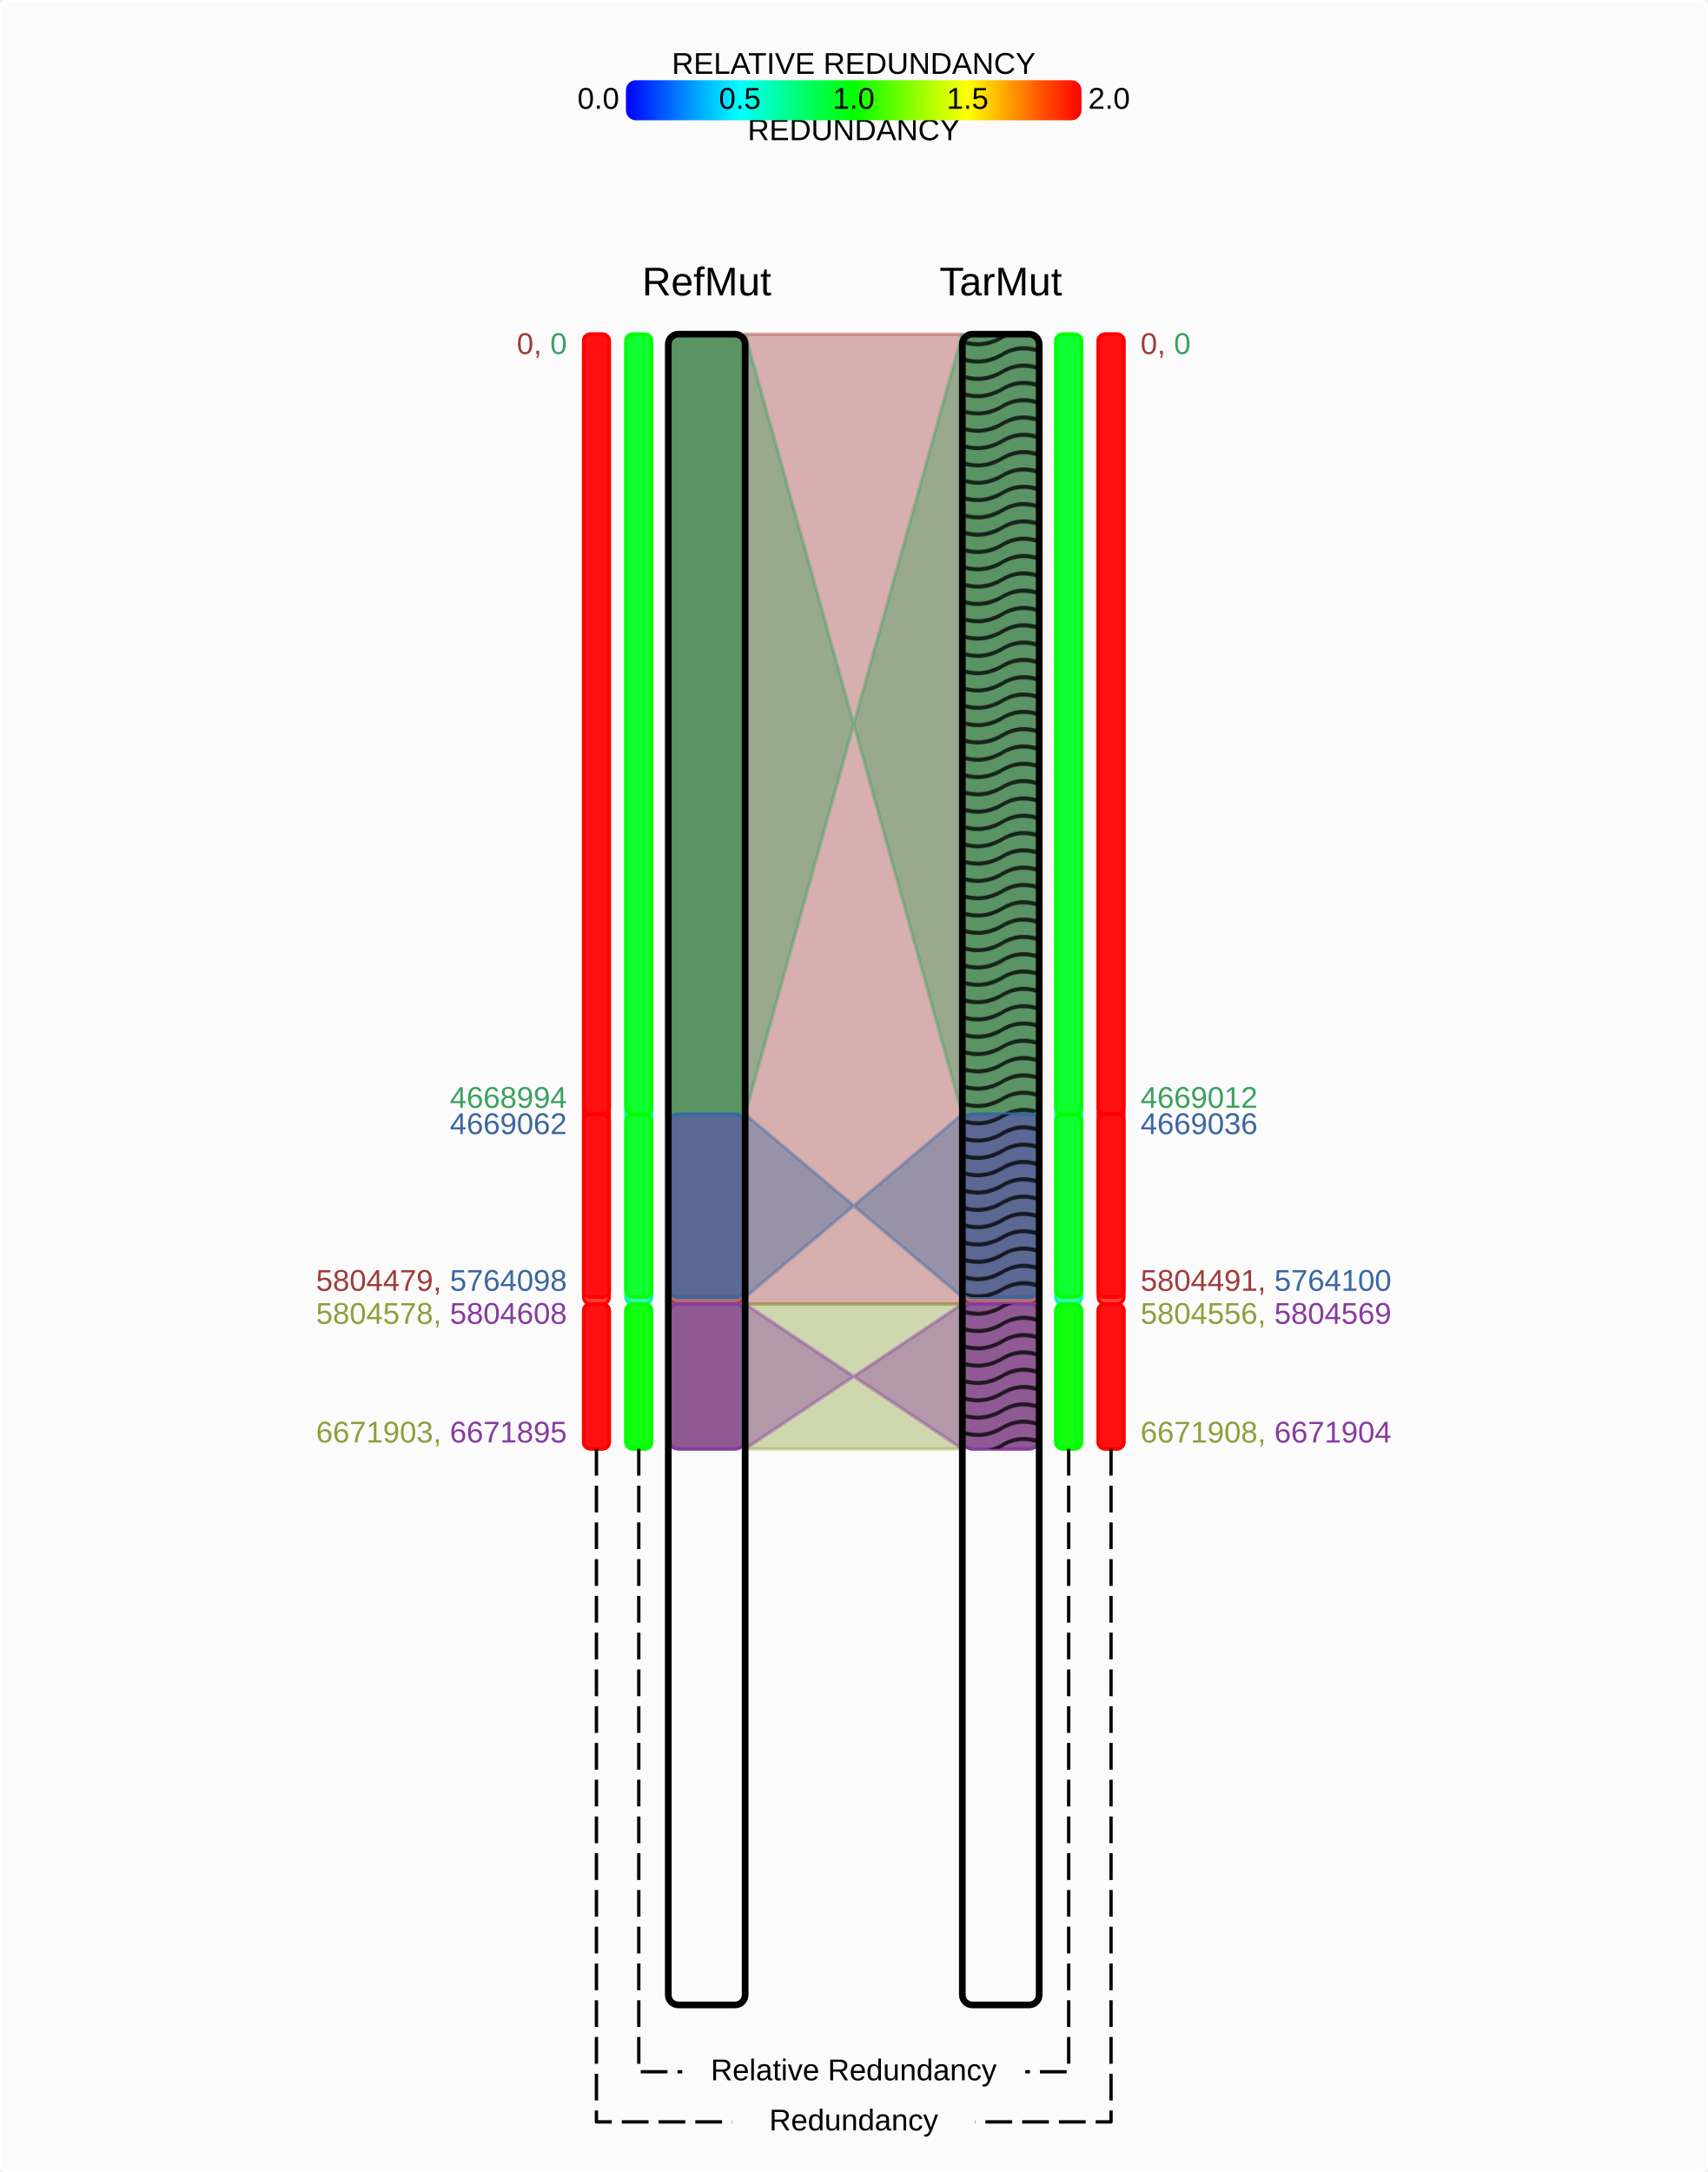
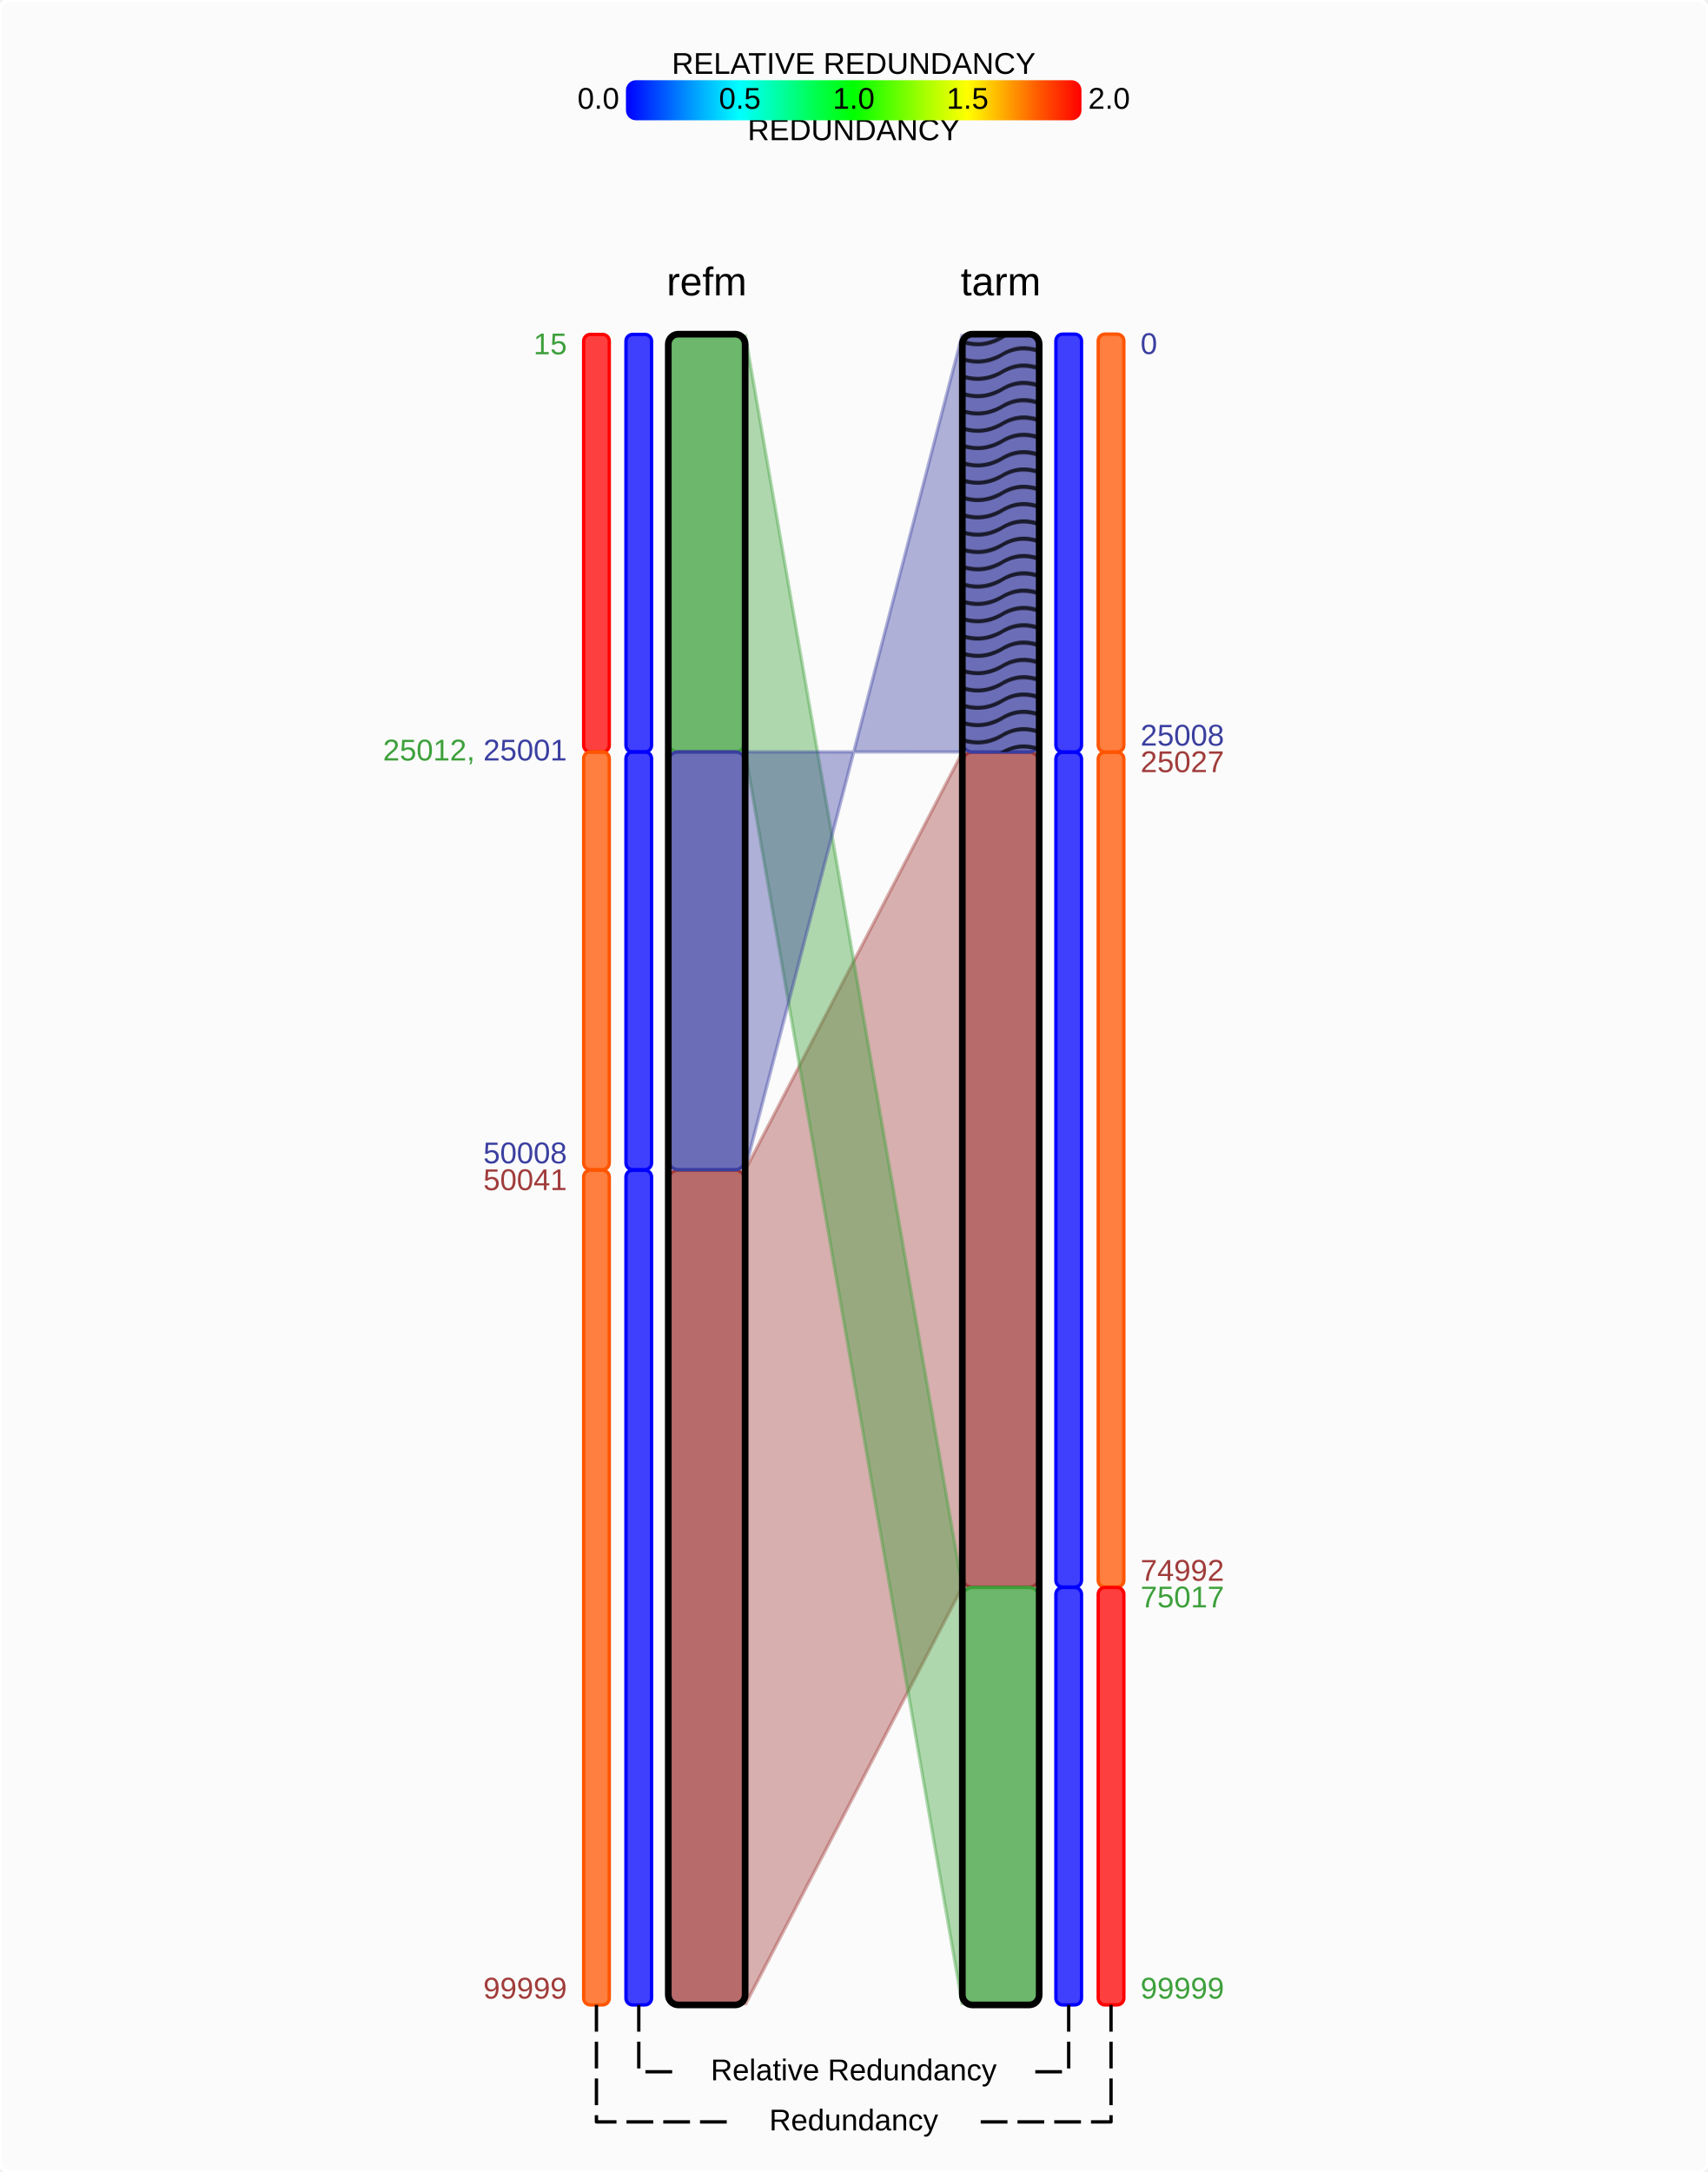
<svg xmlns="http://www.w3.org/2000/svg" width="511" height="650" id="svg2" version="1.1">
  <g id="layer1">
    <defs id="defs6211">
      <pattern id="Polkadots-large" patternTransform="translate(0,0)scale(10,10)" height="10" width="10" patternUnits="userSpaceOnUse">
        <circle id="circle4936" r="0.45" cy="0.810" cx="2.567" style="fill:black;stroke:none" />
        <circle id="circle4938" r="0.45" cy="2.33" cx="3.048" style="fill:black;stroke:none" />
        <circle id="circle4940" r="0.45" cy="2.415" cx="4.418" style="fill:black;stroke:none" />
        <circle id="circle4942" r="0.45" cy="3.029" cx="1.844" style="fill:black;stroke:none" />
        <circle id="circle4944" r="0.45" cy="1.363" cx="6.08" style="fill:black;stroke:none" />
        <circle id="circle4946" r="0.45" cy="4.413" cx="5.819" style="fill:black;stroke:none" />
        <circle id="circle4948" r="0.45" cy="4.048" cx="4.305" style="fill:black;stroke:none" />
        <circle id="circle4950" r="0.45" cy="3.045" cx="5.541" style="fill:black;stroke:none" />
        <circle id="circle4952" r="0.45" cy="5.527" cx="4.785" style="fill:black;stroke:none" />
        <circle id="circle4954" r="0.45" cy="5.184" cx="2.667" style="fill:black;stroke:none" />
        <circle id="circle4956" r="0.45" cy="1.448" cx="7.965" style="fill:black;stroke:none" />
        <circle id="circle4958" r="0.45" cy="5.049" cx="7.047" style="fill:black;stroke:none" />
        <circle id="circle4960" r="0.45" cy="0.895" cx="4.340" style="fill:black;stroke:none" />
        <circle id="circle4962" r="0.45" cy="0.340" cx="7.125" style="fill:black;stroke:none" />
        <circle id="circle4964" r="0.45" cy="1.049" cx="9.553" style="fill:black;stroke:none" />
        <circle id="circle4966" r="0.45" cy="2.689" cx="7.006" style="fill:black;stroke:none" />
        <circle id="circle4968" r="0.45" cy="2.689" cx="8.909" style="fill:black;stroke:none" />
        <circle id="circle4970" r="0.45" cy="4.407" cx="9.315" style="fill:black;stroke:none" />
        <circle id="circle4972" r="0.45" cy="3.870" cx="7.820" style="fill:black;stroke:none" />
        <circle id="circle4974" r="0.45" cy="5.948" cx="8.270" style="fill:black;stroke:none" />
        <circle id="circle4976" r="0.45" cy="7.428" cx="7.973" style="fill:black;stroke:none" />
        <circle id="circle4978" r="0.45" cy="8.072" cx="9.342" style="fill:black;stroke:none" />
        <circle id="circle4980" r="0.45" cy="9.315" cx="8.206" style="fill:black;stroke:none" />
        <circle id="circle4982" r="0.45" cy="9.475" cx="9.682" style="fill:black;stroke:none" />
        <circle id="circle4984" r="0.45" cy="6.186" cx="9.688" style="fill:black;stroke:none" />
        <circle id="circle4986" r="0.45" cy="6.296" cx="3.379" style="fill:black;stroke:none" />
        <circle id="circle4988" r="0.45" cy="8.204" cx="2.871" style="fill:black;stroke:none" />
        <circle id="circle4990" r="0.45" cy="8.719" cx="4.59" style="fill:black;stroke:none" />
        <circle id="circle4992" r="0.45" cy="9.671" cx="3.181" style="fill:black;stroke:none" />
        <circle id="circle4994" r="0.45" cy="7.315" cx="5.734" style="fill:black;stroke:none" />
        <circle id="circle4996" r="0.45" cy="6.513" cx="6.707" style="fill:black;stroke:none" />
        <circle id="circle4998" r="0.45" cy="9.670" cx="5.730" style="fill:black;stroke:none" />
        <circle id="circle5000" r="0.45" cy="8.373" cx="6.535" style="fill:black;stroke:none" />
        <circle id="circle5002" r="0.45" cy="7.154" cx="4.37" style="fill:black;stroke:none" />
        <circle id="circle5004" r="0.45" cy="7.25" cx="0.622" style="fill:black;stroke:none" />
        <circle id="circle5006" r="0.45" cy="5.679" cx="0.831" style="fill:black;stroke:none" />
        <circle id="circle5008" r="0.45" cy="8.519" cx="1.257" style="fill:black;stroke:none" />
        <circle id="circle5010" r="0.45" cy="6.877" cx="1.989" style="fill:black;stroke:none" />
        <circle id="circle5012" r="0.45" cy="3.181" cx="0.374" style="fill:black;stroke:none" />
        <circle id="circle5014" r="0.45" cy="1.664" cx="1.166" style="fill:black;stroke:none" />
        <circle id="circle5016" r="0.45" cy="0.093" cx="1.151" style="fill:black;stroke:none" />
        <circle id="circle5018" r="0.45" cy="10.093" cx="1.151" style="fill:black;stroke:none" />
        <circle id="circle5020" r="0.45" cy="4.451" cx="1.302" style="fill:black;stroke:none" />
        <circle id="circle5022" r="0.45" cy="3.763" cx="3.047" style="fill:black;stroke:none" />
      </pattern>
    </defs>
    <defs id="ffff">
      <pattern id="Wavy" height="5.181" width="30.0" patternUnits="userSpaceOnUse">
        <path id="path5114" d="M 7.597,0.061 C 5.079,-0.187 2.656,0.302 -0.01,1.788 L -0.01,3.061 C 2.773,1.431 5.173,1.052 7.472,1.280 C 9.770,1.508 11.969,2.361 14.253,3.218 C 18.820,4.931 23.804,6.676 30.066,3.061 L 30.062,1.788 C 23.622,5.497 19.246,3.770 14.691,2.061 C 12.413,1.207 10.115,0.311 7.597,0.061 z " style="fill:black;stroke:none;" />
      </pattern>
    </defs>
    <defs id="ffff">
      <pattern id="WavyWhite" height="5.181" width="30.0" patternUnits="userSpaceOnUse">
        <path id="path5114" d="M 7.597,0.061 C 5.079,-0.187 2.656,0.302 -0.01,1.788 L -0.01,3.061 C 2.773,1.431 5.173,1.052 7.472,1.280 C 9.770,1.508 11.969,2.361 14.253,3.218 C 18.820,4.931 23.804,6.676 30.066,3.061 L 30.062,1.788 C 23.622,5.497 19.246,3.770 14.691,2.061 C 12.413,1.207 10.115,0.311 7.597,0.061 z " style="fill:white;stroke:none;" />
      </pattern>
    </defs>
    <defs id="defs6219">
      <pattern id="xtrace" height="20.0" width="20.0" patternUnits="userSpaceOnUse">
        <path style="fill:#000000;stroke:#000000;stroke-width:0.30;stroke-linecap:butt;stroke-linejoin:miter;stroke-opacity:1;stroke-miterlimit:0;stroke-dasharray:none;fill-opacity:1" d="m 0.0,10.0 25,-25.0 0,5 -25,25 z" id="path7213" />
        <path style="fill:#000000;fill-opacity:1;stroke:#000000;stroke-width:0.30;stroke-linecap:butt;stroke-linejoin:miter;stroke-miterlimit:0;stroke-opacity:1;stroke-dasharray:none" d="m 0.0,30.0 25,-25.0 0,5 -25,25 z" id="path7213-8" />
        <path style="fill:#000000;fill-opacity:1;stroke:#000000;stroke-width:0.30;stroke-linecap:butt;stroke-linejoin:miter;stroke-miterlimit:0;stroke-opacity:1;stroke-dasharray:none" d="m 0.0,50.0 25,-25.0 0,5 -25,25 z" id="path7213-9" />
        <path style="fill:#000000;fill-opacity:1;stroke:#000000;stroke-width:0.30;stroke-linecap:butt;stroke-linejoin:miter;stroke-miterlimit:0;stroke-opacity:1;stroke-dasharray:none" d="m 0.0,70.0 25,-25.0 0,5 -25,25 z" id="path7213-10" />
        <path style="fill:#000000;fill-opacity:1;stroke:#000000;stroke-width:0.30;stroke-linecap:butt;stroke-linejoin:miter;stroke-miterlimit:0;stroke-opacity:1;stroke-dasharray:none" d="m 0.0,90.0 25,-25.0 0,5 -25,25 z" id="path7213-11" />
        <path style="fill:#000000;fill-opacity:1;stroke:#000000;stroke-width:0.30;stroke-linecap:butt;stroke-linejoin:miter;stroke-miterlimit:0;stroke-opacity:1;stroke-dasharray:none" d="m m 0.0,110.0 25,-25.0 0,05 -25,25 z" id="path7213-12" />
      </pattern>
    </defs>
    <defs id="defs4">
      <pattern id="dallas" patternTransform="translate(106.5938,206.9062)" height="4.75" width="4.75" patternUnits="userSpaceOnUse">
        <path style="fill:none;stroke:#000000;stroke-width:1;stroke-linecap:butt;stroke-linejoin:miter;stroke-miterlimit:0;stroke-opacity:1;stroke-dasharray:none" d="m -0.008,2.376 4.763,0" id="path2985" />
        <path style="fill:none;stroke:#000000;stroke-width:1;stroke-linecap:butt;stroke-linejoin:miter;stroke-miterlimit:0;stroke-opacity:1;stroke-dasharray:none" d="m 2.373,-0.006 0,4.763" id="path2985-1" />
      </pattern>
    </defs>
    <defs id="defs4">
      <pattern id="lineX" patternTransform="translate(106.5938,206.9062)" height="4.75" width="4.75" patternUnits="userSpaceOnUse">
        <path style="fill:none;stroke:#000000;stroke-width:1;stroke-linecap:butt;stroke-linejoin:miter;stroke-miterlimit:0;stroke-opacity:1;stroke-dasharray:none" d="m -0.008,2.376 4.763,0" id="path2985" />
      </pattern>
    </defs>
    <defs id="defs4">
      <pattern id="stripeX" patternTransform="translate(106.5938,206.9062)" height="4.75" width="4.75" patternUnits="userSpaceOnUse">
        <path style="fill:none;stroke:#000000;stroke-width:1;stroke-linecap:butt;stroke-linejoin:miter;stroke-miterlimit:0;stroke-opacity:1;stroke-dasharray:none" d="m 2.373,-0.006 0,4.763" id="path2985-1" />
      </pattern>
    </defs>
    <rect style="fill:white;stroke:white;fill-opacity:0.75;stroke-width:1;stroke-miterlimit:4;stroke-dasharray:none" id="rect3777" width="511.00" height="650.00" x="0.00" y="0.00" ry="3" />
-     <text id="211.50000085.000000" x="211.50" y="85.00" dominant-baseline="middle" transform="" style="font-size:12px;font-style:normal;font-variant:normal;font-weight:normal;font-stretch:normal;fill:black;fill-opacity:1;text-align:start;line-height:125%%;writing-mode:lr-tb;text-anchor:middle;font-family:Arial;-inkscape-font-specification:Arial">RefMut</text>
-     <text id="299.50000085.000000" x="299.50" y="85.00" dominant-baseline="middle" transform="" style="font-size:12px;font-style:normal;font-variant:normal;font-weight:normal;font-stretch:normal;fill:black;fill-opacity:1;text-align:start;line-height:125%%;writing-mode:lr-tb;text-anchor:middle;font-family:Arial;-inkscape-font-specification:Arial">TarMut</text>
-     <text id="169.666667100.000000" x="169.67" y="100.00" dominant-baseline="text-before-edge" transform="" style="font-size:9px;font-style:normal;font-variant:normal;font-weight:normal;font-stretch:normal;fill:black;fill-opacity:1;text-align:start;line-height:125%%;writing-mode:lr-tb;text-anchor:end;font-family:Arial;-inkscape-font-specification:Arial">
-       <tspan id="0" style="fill:#A03C3B">0, </tspan>
-       <tspan id="2" style="fill:#3BA061">0</tspan>
+     <text id="211.50000085.000000" x="211.50" y="85.00" dominant-baseline="middle" transform="" style="font-size:12px;font-style:normal;font-variant:normal;font-weight:normal;font-stretch:normal;fill:black;fill-opacity:1;text-align:start;line-height:125%%;writing-mode:lr-tb;text-anchor:middle;font-family:Arial;-inkscape-font-specification:Arial">refm</text>
+     <text id="299.50000085.000000" x="299.50" y="85.00" dominant-baseline="middle" transform="" style="font-size:12px;font-style:normal;font-variant:normal;font-weight:normal;font-stretch:normal;fill:black;fill-opacity:1;text-align:start;line-height:125%%;writing-mode:lr-tb;text-anchor:middle;font-family:Arial;-inkscape-font-specification:Arial">tarm</text>
+     <text id="169.666667100.075000" x="169.67" y="100.08" dominant-baseline="text-before-edge" transform="" style="font-size:9px;font-style:normal;font-variant:normal;font-weight:normal;font-stretch:normal;fill:black;fill-opacity:1;text-align:start;line-height:125%%;writing-mode:lr-tb;text-anchor:end;font-family:Arial;-inkscape-font-specification:Arial">
+       <tspan id="1" style="fill:#3DA03B">15</tspan>
    </text>
-     <text id="169.666667333.449700" x="169.67" y="333.45" dominant-baseline="text-after-edge" transform="" style="font-size:9px;font-style:normal;font-variant:normal;font-weight:normal;font-stretch:normal;fill:black;fill-opacity:1;text-align:start;line-height:125%%;writing-mode:lr-tb;text-anchor:end;font-family:Arial;-inkscape-font-specification:Arial">
-       <tspan id="2" style="fill:#3BA061">4668994</tspan>
+     <text id="169.666667225.030000" x="169.67" y="225.03" dominant-baseline="middle" transform="" style="font-size:9px;font-style:normal;font-variant:normal;font-weight:normal;font-stretch:normal;fill:black;fill-opacity:1;text-align:start;line-height:125%%;writing-mode:lr-tb;text-anchor:end;font-family:Arial;-inkscape-font-specification:Arial">
+       <tspan id="1" style="fill:#3DA03B">25012, </tspan>
+       <tspan id="2" style="fill:#3B3FA0">25001</tspan>
    </text>
-     <text id="169.666667333.453100" x="169.67" y="333.45" dominant-baseline="text-before-edge" transform="" style="font-size:9px;font-style:normal;font-variant:normal;font-weight:normal;font-stretch:normal;fill:black;fill-opacity:1;text-align:start;line-height:125%%;writing-mode:lr-tb;text-anchor:end;font-family:Arial;-inkscape-font-specification:Arial">
-       <tspan id="3" style="fill:#3B67A0">4669062</tspan>
+     <text id="169.666667350.040000" x="169.67" y="350.04" dominant-baseline="text-after-edge" transform="" style="font-size:9px;font-style:normal;font-variant:normal;font-weight:normal;font-stretch:normal;fill:black;fill-opacity:1;text-align:start;line-height:125%%;writing-mode:lr-tb;text-anchor:end;font-family:Arial;-inkscape-font-specification:Arial">
+       <tspan id="2" style="fill:#3B3FA0">50008</tspan>
    </text>
-     <text id="169.666667388.204900" x="169.67" y="388.20" dominant-baseline="text-after-edge" transform="" style="font-size:9px;font-style:normal;font-variant:normal;font-weight:normal;font-stretch:normal;fill:black;fill-opacity:1;text-align:start;line-height:125%%;writing-mode:lr-tb;text-anchor:end;font-family:Arial;-inkscape-font-specification:Arial">
-       <tspan id="0" style="fill:#A03C3B">5804479, </tspan>
-       <tspan id="3" style="fill:#3B67A0">5764098</tspan>
+     <text id="169.666667350.205000" x="169.67" y="350.21" dominant-baseline="text-before-edge" transform="" style="font-size:9px;font-style:normal;font-variant:normal;font-weight:normal;font-stretch:normal;fill:black;fill-opacity:1;text-align:start;line-height:125%%;writing-mode:lr-tb;text-anchor:end;font-family:Arial;-inkscape-font-specification:Arial">
+       <tspan id="0" style="fill:#A03C3B">50041</tspan>
    </text>
-     <text id="169.666667390.228900" x="169.67" y="390.23" dominant-baseline="text-before-edge" transform="" style="font-size:9px;font-style:normal;font-variant:normal;font-weight:normal;font-stretch:normal;fill:black;fill-opacity:1;text-align:start;line-height:125%%;writing-mode:lr-tb;text-anchor:end;font-family:Arial;-inkscape-font-specification:Arial">
-       <tspan id="1" style="fill:#8CA03B">5804578, </tspan>
-       <tspan id="4" style="fill:#873BA0">5804608</tspan>
-     </text>
-     <text id="169.666667433.594750" x="169.67" y="433.59" dominant-baseline="text-after-edge" transform="" style="font-size:9px;font-style:normal;font-variant:normal;font-weight:normal;font-stretch:normal;fill:black;fill-opacity:1;text-align:start;line-height:125%%;writing-mode:lr-tb;text-anchor:end;font-family:Arial;-inkscape-font-specification:Arial">
-       <tspan id="1" style="fill:#8CA03B">6671903, </tspan>
-       <tspan id="4" style="fill:#873BA0">6671895</tspan>
+     <text id="169.666667599.995000" x="169.67" y="600.00" dominant-baseline="text-after-edge" transform="" style="font-size:9px;font-style:normal;font-variant:normal;font-weight:normal;font-stretch:normal;fill:black;fill-opacity:1;text-align:start;line-height:125%%;writing-mode:lr-tb;text-anchor:end;font-family:Arial;-inkscape-font-specification:Arial">
+       <tspan id="0" style="fill:#A03C3B">99999</tspan>
    </text>
    <text id="341.333333100.000000" x="341.33" y="100.00" dominant-baseline="text-before-edge" transform="" style="font-size:9px;font-style:normal;font-variant:normal;font-weight:normal;font-stretch:normal;fill:black;fill-opacity:1;text-align:start;line-height:125%%;writing-mode:lr-tb;text-anchor:start;font-family:Arial;-inkscape-font-specification:Arial">
-       <tspan id="0" style="fill:#A03C3B">0, </tspan>
-       <tspan id="2" style="fill:#3BA061">0</tspan>
+       <tspan id="2" style="fill:#3B3FA0">0</tspan>
    </text>
-     <text id="341.333333333.450600" x="341.33" y="333.45" dominant-baseline="text-after-edge" transform="" style="font-size:9px;font-style:normal;font-variant:normal;font-weight:normal;font-stretch:normal;fill:black;fill-opacity:1;text-align:start;line-height:125%%;writing-mode:lr-tb;text-anchor:start;font-family:Arial;-inkscape-font-specification:Arial">
-       <tspan id="2" style="fill:#3BA061">4669012</tspan>
+     <text id="341.333333225.040000" x="341.33" y="225.04" dominant-baseline="text-after-edge" transform="" style="font-size:9px;font-style:normal;font-variant:normal;font-weight:normal;font-stretch:normal;fill:black;fill-opacity:1;text-align:start;line-height:125%%;writing-mode:lr-tb;text-anchor:start;font-family:Arial;-inkscape-font-specification:Arial">
+       <tspan id="2" style="fill:#3B3FA0">25008</tspan>
    </text>
-     <text id="341.333333333.451800" x="341.33" y="333.45" dominant-baseline="text-before-edge" transform="" style="font-size:9px;font-style:normal;font-variant:normal;font-weight:normal;font-stretch:normal;fill:black;fill-opacity:1;text-align:start;line-height:125%%;writing-mode:lr-tb;text-anchor:start;font-family:Arial;-inkscape-font-specification:Arial">
-       <tspan id="3" style="fill:#3B67A0">4669036</tspan>
+     <text id="341.333333225.135000" x="341.33" y="225.13" dominant-baseline="text-before-edge" transform="" style="font-size:9px;font-style:normal;font-variant:normal;font-weight:normal;font-stretch:normal;fill:black;fill-opacity:1;text-align:start;line-height:125%%;writing-mode:lr-tb;text-anchor:start;font-family:Arial;-inkscape-font-specification:Arial">
+       <tspan id="0" style="fill:#A03C3B">25027</tspan>
    </text>
-     <text id="341.333333388.205000" x="341.33" y="388.20" dominant-baseline="text-after-edge" transform="" style="font-size:9px;font-style:normal;font-variant:normal;font-weight:normal;font-stretch:normal;fill:black;fill-opacity:1;text-align:start;line-height:125%%;writing-mode:lr-tb;text-anchor:start;font-family:Arial;-inkscape-font-specification:Arial">
-       <tspan id="0" style="fill:#A03C3B">5804491, </tspan>
-       <tspan id="3" style="fill:#3B67A0">5764100</tspan>
+     <text id="341.333333474.960000" x="341.33" y="474.96" dominant-baseline="text-after-edge" transform="" style="font-size:9px;font-style:normal;font-variant:normal;font-weight:normal;font-stretch:normal;fill:black;fill-opacity:1;text-align:start;line-height:125%%;writing-mode:lr-tb;text-anchor:start;font-family:Arial;-inkscape-font-specification:Arial">
+       <tspan id="0" style="fill:#A03C3B">74992</tspan>
    </text>
-     <text id="341.333333390.227800" x="341.33" y="390.23" dominant-baseline="text-before-edge" transform="" style="font-size:9px;font-style:normal;font-variant:normal;font-weight:normal;font-stretch:normal;fill:black;fill-opacity:1;text-align:start;line-height:125%%;writing-mode:lr-tb;text-anchor:start;font-family:Arial;-inkscape-font-specification:Arial">
-       <tspan id="1" style="fill:#8CA03B">5804556, </tspan>
-       <tspan id="4" style="fill:#873BA0">5804569</tspan>
+     <text id="341.333333475.085000" x="341.33" y="475.08" dominant-baseline="text-before-edge" transform="" style="font-size:9px;font-style:normal;font-variant:normal;font-weight:normal;font-stretch:normal;fill:black;fill-opacity:1;text-align:start;line-height:125%%;writing-mode:lr-tb;text-anchor:start;font-family:Arial;-inkscape-font-specification:Arial">
+       <tspan id="1" style="fill:#3DA03B">75017</tspan>
    </text>
-     <text id="341.333333433.595200" x="341.33" y="433.60" dominant-baseline="text-after-edge" transform="" style="font-size:9px;font-style:normal;font-variant:normal;font-weight:normal;font-stretch:normal;fill:black;fill-opacity:1;text-align:start;line-height:125%%;writing-mode:lr-tb;text-anchor:start;font-family:Arial;-inkscape-font-specification:Arial">
-       <tspan id="1" style="fill:#8CA03B">6671908, </tspan>
-       <tspan id="4" style="fill:#873BA0">6671904</tspan>
+     <text id="341.333333599.995000" x="341.33" y="600.00" dominant-baseline="text-after-edge" transform="" style="font-size:9px;font-style:normal;font-variant:normal;font-weight:normal;font-stretch:normal;fill:black;fill-opacity:1;text-align:start;line-height:125%%;writing-mode:lr-tb;text-anchor:start;font-family:Arial;-inkscape-font-specification:Arial">
+       <tspan id="1" style="fill:#3DA03B">99999</tspan>
    </text>
-     <rect style="fill:#A03C3B;stroke:#A03C3B;fill-opacity:0.75;stroke-width:1;stroke-miterlimit:4;stroke-dasharray:none" id="rect3777" width="23.00" height="290.22" x="200.00" y="100.00" ry="3" />
-     <rect style="fill:#00ffaa;stroke:#00ffaa;fill-opacity:0.75;stroke-width:1;stroke-miterlimit:4;stroke-dasharray:none" id="rect3777" width="7.67" height="290.22" x="187.33" y="100.00" ry="2" />
-     <rect style="fill:#ff0000;stroke:#ff0000;fill-opacity:0.75;stroke-width:1;stroke-miterlimit:4;stroke-dasharray:none" id="rect3777" width="7.67" height="290.22" x="174.67" y="100.00" ry="2" />
-     <rect style="fill:#A03C3B;stroke:#A03C3B;fill-opacity:0.75;stroke-width:1;stroke-miterlimit:4;stroke-dasharray:none" id="rect3777" width="23.00" height="290.22" x="288.00" y="100.00" ry="3" />
-     <rect style="fill:#00ffaa;stroke:#00ffaa;fill-opacity:0.75;stroke-width:1;stroke-miterlimit:4;stroke-dasharray:none" id="rect3777" width="7.67" height="290.22" x="316.00" y="100.00" ry="2" />
-     <rect style="fill:#ff0000;stroke:#ff0000;fill-opacity:0.75;stroke-width:1;stroke-miterlimit:4;stroke-dasharray:none" id="rect3777" width="7.67" height="290.22" x="328.67" y="100.00" ry="2" />
-     <polygon points="223.00,100.00 223.00,390.22 288.00,390.22 288.00,100.00" style="fill:#A03C3B;stroke:#A03C3B;stroke-width:1;stroke-opacity:0.4;fill-opacity:0.4" />
-     <rect style="fill:#8CA03B;stroke:#8CA03B;fill-opacity:0.75;stroke-width:1;stroke-miterlimit:4;stroke-dasharray:none" id="rect3777" width="23.00" height="43.37" x="200.00" y="390.23" ry="3" />
-     <rect style="fill:#00ff00;stroke:#00ff00;fill-opacity:0.75;stroke-width:1;stroke-miterlimit:4;stroke-dasharray:none" id="rect3777" width="7.67" height="43.37" x="187.33" y="390.23" ry="2" />
-     <rect style="fill:#ff0000;stroke:#ff0000;fill-opacity:0.75;stroke-width:1;stroke-miterlimit:4;stroke-dasharray:none" id="rect3777" width="7.67" height="43.37" x="174.67" y="390.23" ry="2" />
-     <rect style="fill:#8CA03B;stroke:#8CA03B;fill-opacity:0.75;stroke-width:1;stroke-miterlimit:4;stroke-dasharray:none" id="rect3777" width="23.00" height="43.37" x="288.00" y="390.23" ry="3" />
-     <rect style="fill:#00ff00;stroke:#00ff00;fill-opacity:0.75;stroke-width:1;stroke-miterlimit:4;stroke-dasharray:none" id="rect3777" width="7.67" height="43.37" x="316.00" y="390.23" ry="2" />
-     <rect style="fill:#ff0000;stroke:#ff0000;fill-opacity:0.75;stroke-width:1;stroke-miterlimit:4;stroke-dasharray:none" id="rect3777" width="7.67" height="43.37" x="328.67" y="390.23" ry="2" />
-     <polygon points="223.00,390.23 223.00,433.60 288.00,433.60 288.00,390.23" style="fill:#8CA03B;stroke:#8CA03B;stroke-width:1;stroke-opacity:0.4;fill-opacity:0.4" />
-     <rect style="fill:#3BA061;stroke:#3BA061;fill-opacity:0.75;stroke-width:1;stroke-miterlimit:4;stroke-dasharray:none" id="rect3777" width="23.00" height="233.45" x="200.00" y="100.00" ry="3" />
-     <rect style="fill:#00ff00;stroke:#00ff00;fill-opacity:0.75;stroke-width:1;stroke-miterlimit:4;stroke-dasharray:none" id="rect3777" width="7.67" height="233.45" x="187.33" y="100.00" ry="2" />
-     <rect style="fill:#ff0000;stroke:#ff0000;fill-opacity:0.75;stroke-width:1;stroke-miterlimit:4;stroke-dasharray:none" id="rect3777" width="7.67" height="233.45" x="174.67" y="100.00" ry="2" />
-     <rect style="fill:#3BA061;stroke:#3BA061;fill-opacity:0.75;stroke-width:1;stroke-miterlimit:4;stroke-dasharray:none" id="rect3777" width="23.00" height="233.45" x="288.00" y="100.00" ry="3" />
-     <rect style="fill-opacity:0.75;stroke-width:2;stroke-miterlimit:4;stroke-dasharray:none;fill:url(#Wavy);fill-rule:nonzero;opacity:1;" id="rect6217" width="23.00" height="233.45" x="288.00" y="100.00" ry="3" />
-     <rect style="fill:#00ff00;stroke:#00ff00;fill-opacity:0.75;stroke-width:1;stroke-miterlimit:4;stroke-dasharray:none" id="rect3777" width="7.67" height="233.45" x="316.00" y="100.00" ry="2" />
-     <rect style="fill:#ff0000;stroke:#ff0000;fill-opacity:0.75;stroke-width:1;stroke-miterlimit:4;stroke-dasharray:none" id="rect3777" width="7.67" height="233.45" x="328.67" y="100.00" ry="2" />
-     <polygon points="223.00,100.00 223.00,333.45 288.00,100.00 288.00,333.45" style="fill:#3BA061;stroke:#3BA061;stroke-width:1;stroke-opacity:0.4;fill-opacity:0.4" />
-     <rect style="fill:#3B67A0;stroke:#3B67A0;fill-opacity:0.75;stroke-width:1;stroke-miterlimit:4;stroke-dasharray:none" id="rect3777" width="23.00" height="54.75" x="200.00" y="333.45" ry="3" />
-     <rect style="fill:#00ff00;stroke:#00ff00;fill-opacity:0.75;stroke-width:1;stroke-miterlimit:4;stroke-dasharray:none" id="rect3777" width="7.67" height="54.75" x="187.33" y="333.45" ry="2" />
-     <rect style="fill:#ff0000;stroke:#ff0000;fill-opacity:0.75;stroke-width:1;stroke-miterlimit:4;stroke-dasharray:none" id="rect3777" width="7.67" height="54.75" x="174.67" y="333.45" ry="2" />
-     <rect style="fill:#3B67A0;stroke:#3B67A0;fill-opacity:0.75;stroke-width:1;stroke-miterlimit:4;stroke-dasharray:none" id="rect3777" width="23.00" height="54.75" x="288.00" y="333.45" ry="3" />
-     <rect style="fill-opacity:0.75;stroke-width:2;stroke-miterlimit:4;stroke-dasharray:none;fill:url(#Wavy);fill-rule:nonzero;opacity:1;" id="rect6217" width="23.00" height="54.75" x="288.00" y="333.45" ry="3" />
-     <rect style="fill:#00ff00;stroke:#00ff00;fill-opacity:0.75;stroke-width:1;stroke-miterlimit:4;stroke-dasharray:none" id="rect3777" width="7.67" height="54.75" x="316.00" y="333.45" ry="2" />
-     <rect style="fill:#ff0000;stroke:#ff0000;fill-opacity:0.75;stroke-width:1;stroke-miterlimit:4;stroke-dasharray:none" id="rect3777" width="7.67" height="54.75" x="328.67" y="333.45" ry="2" />
-     <polygon points="223.00,333.45 223.00,388.20 288.00,333.45 288.00,388.20" style="fill:#3B67A0;stroke:#3B67A0;stroke-width:1;stroke-opacity:0.4;fill-opacity:0.4" />
-     <rect style="fill:#873BA0;stroke:#873BA0;fill-opacity:0.75;stroke-width:1;stroke-miterlimit:4;stroke-dasharray:none" id="rect3777" width="23.00" height="43.36" x="200.00" y="390.23" ry="3" />
-     <rect style="fill:#00ff00;stroke:#00ff00;fill-opacity:0.75;stroke-width:1;stroke-miterlimit:4;stroke-dasharray:none" id="rect3777" width="7.67" height="43.36" x="187.33" y="390.23" ry="2" />
-     <rect style="fill:#ff0000;stroke:#ff0000;fill-opacity:0.75;stroke-width:1;stroke-miterlimit:4;stroke-dasharray:none" id="rect3777" width="7.67" height="43.36" x="174.67" y="390.23" ry="2" />
-     <rect style="fill:#873BA0;stroke:#873BA0;fill-opacity:0.75;stroke-width:1;stroke-miterlimit:4;stroke-dasharray:none" id="rect3777" width="23.00" height="43.37" x="288.00" y="390.23" ry="3" />
-     <rect style="fill-opacity:0.75;stroke-width:2;stroke-miterlimit:4;stroke-dasharray:none;fill:url(#Wavy);fill-rule:nonzero;opacity:1;" id="rect6217" width="23.00" height="43.37" x="288.00" y="390.23" ry="3" />
-     <rect style="fill:#00ff00;stroke:#00ff00;fill-opacity:0.75;stroke-width:1;stroke-miterlimit:4;stroke-dasharray:none" id="rect3777" width="7.67" height="43.37" x="316.00" y="390.23" ry="2" />
-     <rect style="fill:#ff0000;stroke:#ff0000;fill-opacity:0.75;stroke-width:1;stroke-miterlimit:4;stroke-dasharray:none" id="rect3777" width="7.67" height="43.37" x="328.67" y="390.23" ry="2" />
-     <polygon points="223.00,390.23 223.00,433.59 288.00,390.23 288.00,433.60" style="fill:#873BA0;stroke:#873BA0;stroke-width:1;stroke-opacity:0.4;fill-opacity:0.4" />
+     <rect style="fill:#A03C3B;stroke:#A03C3B;fill-opacity:0.75;stroke-width:1;stroke-miterlimit:4;stroke-dasharray:none" id="rect3777" width="23.00" height="249.79" x="200.00" y="350.21" ry="3" />
+     <rect style="fill:#0000ff;stroke:#0000ff;fill-opacity:0.75;stroke-width:1;stroke-miterlimit:4;stroke-dasharray:none" id="rect3777" width="7.67" height="249.79" x="187.33" y="350.21" ry="2" />
+     <rect style="fill:#ff5500;stroke:#ff5500;fill-opacity:0.75;stroke-width:1;stroke-miterlimit:4;stroke-dasharray:none" id="rect3777" width="7.67" height="249.79" x="174.67" y="350.21" ry="2" />
+     <rect style="fill:#A03C3B;stroke:#A03C3B;fill-opacity:0.75;stroke-width:1;stroke-miterlimit:4;stroke-dasharray:none" id="rect3777" width="23.00" height="249.82" x="288.00" y="225.13" ry="3" />
+     <rect style="fill:#0000ff;stroke:#0000ff;fill-opacity:0.75;stroke-width:1;stroke-miterlimit:4;stroke-dasharray:none" id="rect3777" width="7.67" height="249.82" x="316.00" y="225.13" ry="2" />
+     <rect style="fill:#ff5500;stroke:#ff5500;fill-opacity:0.75;stroke-width:1;stroke-miterlimit:4;stroke-dasharray:none" id="rect3777" width="7.67" height="249.82" x="328.67" y="225.13" ry="2" />
+     <polygon points="223.00,350.21 223.00,600.00 288.00,474.96 288.00,225.13" style="fill:#A03C3B;stroke:#A03C3B;stroke-width:1;stroke-opacity:0.4;fill-opacity:0.4" />
+     <rect style="fill:#3DA03B;stroke:#3DA03B;fill-opacity:0.75;stroke-width:1;stroke-miterlimit:4;stroke-dasharray:none" id="rect3777" width="23.00" height="124.98" x="200.00" y="100.08" ry="3" />
+     <rect style="fill:#0000ff;stroke:#0000ff;fill-opacity:0.75;stroke-width:1;stroke-miterlimit:4;stroke-dasharray:none" id="rect3777" width="7.67" height="124.98" x="187.33" y="100.08" ry="2" />
+     <rect style="fill:#ff0000;stroke:#ff0000;fill-opacity:0.75;stroke-width:1;stroke-miterlimit:4;stroke-dasharray:none" id="rect3777" width="7.67" height="124.98" x="174.67" y="100.08" ry="2" />
+     <rect style="fill:#3DA03B;stroke:#3DA03B;fill-opacity:0.75;stroke-width:1;stroke-miterlimit:4;stroke-dasharray:none" id="rect3777" width="23.00" height="124.91" x="288.00" y="475.08" ry="3" />
+     <rect style="fill:#0000ff;stroke:#0000ff;fill-opacity:0.75;stroke-width:1;stroke-miterlimit:4;stroke-dasharray:none" id="rect3777" width="7.67" height="124.91" x="316.00" y="475.08" ry="2" />
+     <rect style="fill:#ff0000;stroke:#ff0000;fill-opacity:0.75;stroke-width:1;stroke-miterlimit:4;stroke-dasharray:none" id="rect3777" width="7.67" height="124.91" x="328.67" y="475.08" ry="2" />
+     <polygon points="223.00,100.08 223.00,225.06 288.00,600.00 288.00,475.08" style="fill:#3DA03B;stroke:#3DA03B;stroke-width:1;stroke-opacity:0.4;fill-opacity:0.4" />
+     <rect style="fill:#3B3FA0;stroke:#3B3FA0;fill-opacity:0.75;stroke-width:1;stroke-miterlimit:4;stroke-dasharray:none" id="rect3777" width="23.00" height="125.03" x="200.00" y="225.00" ry="3" />
+     <rect style="fill:#0000ff;stroke:#0000ff;fill-opacity:0.75;stroke-width:1;stroke-miterlimit:4;stroke-dasharray:none" id="rect3777" width="7.67" height="125.03" x="187.33" y="225.00" ry="2" />
+     <rect style="fill:#ff5500;stroke:#ff5500;fill-opacity:0.75;stroke-width:1;stroke-miterlimit:4;stroke-dasharray:none" id="rect3777" width="7.67" height="125.03" x="174.67" y="225.00" ry="2" />
+     <rect style="fill:#3B3FA0;stroke:#3B3FA0;fill-opacity:0.75;stroke-width:1;stroke-miterlimit:4;stroke-dasharray:none" id="rect3777" width="23.00" height="125.04" x="288.00" y="100.00" ry="3" />
+     <rect style="fill-opacity:0.75;stroke-width:2;stroke-miterlimit:4;stroke-dasharray:none;fill:url(#Wavy);fill-rule:nonzero;opacity:1;" id="rect6217" width="23.00" height="125.04" x="288.00" y="100.00" ry="3" />
+     <rect style="fill:#0000ff;stroke:#0000ff;fill-opacity:0.75;stroke-width:1;stroke-miterlimit:4;stroke-dasharray:none" id="rect3777" width="7.67" height="125.04" x="316.00" y="100.00" ry="2" />
+     <rect style="fill:#ff5500;stroke:#ff5500;fill-opacity:0.75;stroke-width:1;stroke-miterlimit:4;stroke-dasharray:none" id="rect3777" width="7.67" height="125.04" x="328.67" y="100.00" ry="2" />
+     <polygon points="223.00,225.00 223.00,350.04 288.00,100.00 288.00,225.04" style="fill:#3B3FA0;stroke:#3B3FA0;stroke-width:1;stroke-opacity:0.4;fill-opacity:0.4" />
    <rect style="fill:none;stroke:#000000;stroke-width:2;stroke-linecap:butt;stroke-linejoin:miter;stroke-miterlimit:4;stroke-opacity:1;stroke-dasharray:none" id="rect2985" width="23.00" height="500.00" x="200.00" y="100.00" ry="3" />
    <rect style="fill:none;stroke:#000000;stroke-width:2;stroke-linecap:butt;stroke-linejoin:miter;stroke-miterlimit:4;stroke-opacity:1;stroke-dasharray:none" id="rect2985" width="23.00" height="500.00" x="288.00" y="100.00" ry="3" />
    <text id="255.50000024.000000" x="255.50" y="24.00" dominant-baseline="text-after-edge" transform="" style="font-size:9px;font-style:normal;font-variant:normal;font-weight:normal;font-stretch:normal;fill:black;fill-opacity:1;text-align:start;line-height:125%%;writing-mode:lr-tb;text-anchor:middle;font-family:Arial;-inkscape-font-specification:Arial">RELATIVE REDUNDANCY</text>
    <text id="255.50000036.000000" x="255.50" y="36.00" dominant-baseline="text-before-edge" transform="" style="font-size:9px;font-style:normal;font-variant:normal;font-weight:normal;font-stretch:normal;fill:black;fill-opacity:1;text-align:start;line-height:125%%;writing-mode:lr-tb;text-anchor:middle;font-family:Arial;-inkscape-font-specification:Arial">REDUNDANCY</text>
    <defs>
      <linearGradient id="grad187.33333324.000000" x1="0%" y1="0%" x2="100%" y2="0%">
        <stop offset="0%" style="stop-color:#0000ff;stop-opacity:1" />
        <stop offset="8%" style="stop-color:#0055ff;stop-opacity:1" />
        <stop offset="16%" style="stop-color:#00aaff;stop-opacity:1" />
        <stop offset="25%" style="stop-color:#00ffff;stop-opacity:1" />
        <stop offset="33%" style="stop-color:#00ffaa;stop-opacity:1" />
        <stop offset="41%" style="stop-color:#00ff55;stop-opacity:1" />
        <stop offset="50%" style="stop-color:#00ff00;stop-opacity:1" />
        <stop offset="58%" style="stop-color:#55ff00;stop-opacity:1" />
        <stop offset="66%" style="stop-color:#aaff00;stop-opacity:1" />
        <stop offset="75%" style="stop-color:#ffff00;stop-opacity:1" />
        <stop offset="83%" style="stop-color:#ffaa00;stop-opacity:1" />
        <stop offset="91%" style="stop-color:#ff5500;stop-opacity:1" />
        <stop offset="100%" style="stop-color:#ff0000;stop-opacity:1" />
      </linearGradient>
    </defs>
    <rect fill="url(#grad187.33333324.000000)" width="136.33" height="12.00" x="187.33" y="24.00" ry="3" />
    <text id="185.33333330.000000" x="185.33" y="30.00" dominant-baseline="middle" transform="" style="font-size:9px;font-style:normal;font-variant:normal;font-weight:normal;font-stretch:normal;fill:black;fill-opacity:1;text-align:start;line-height:125%%;writing-mode:lr-tb;text-anchor:end;font-family:Arial;-inkscape-font-specification:Arial">0.0</text>
    <text id="221.41666730.000000" x="221.42" y="30.00" dominant-baseline="middle" transform="" style="font-size:9px;font-style:normal;font-variant:normal;font-weight:normal;font-stretch:normal;fill:black;fill-opacity:1;text-align:start;line-height:125%%;writing-mode:lr-tb;text-anchor:middle;font-family:Arial;-inkscape-font-specification:Arial">0.5</text>
    <text id="255.50000030.000000" x="255.50" y="30.00" dominant-baseline="middle" transform="" style="font-size:9px;font-style:normal;font-variant:normal;font-weight:normal;font-stretch:normal;fill:black;fill-opacity:1;text-align:start;line-height:125%%;writing-mode:lr-tb;text-anchor:middle;font-family:Arial;-inkscape-font-specification:Arial">1.0</text>
    <text id="289.58333330.000000" x="289.58" y="30.00" dominant-baseline="middle" transform="" style="font-size:9px;font-style:normal;font-variant:normal;font-weight:normal;font-stretch:normal;fill:black;fill-opacity:1;text-align:start;line-height:125%%;writing-mode:lr-tb;text-anchor:middle;font-family:Arial;-inkscape-font-specification:Arial">1.5</text>
    <text id="325.66666730.000000" x="325.67" y="30.00" dominant-baseline="middle" transform="" style="font-size:9px;font-style:normal;font-variant:normal;font-weight:normal;font-stretch:normal;fill:black;fill-opacity:1;text-align:start;line-height:125%%;writing-mode:lr-tb;text-anchor:start;font-family:Arial;-inkscape-font-specification:Arial">2.0</text>
-     <path d="M 191.17,433.60 v 186.405 h 13" style="fill:none;stroke:black;stroke-linejoin:round;stroke-dasharray:8 3;stroke-width:1.00" />
-     <path d="M 319.83,433.60 v 186.405 h -13" style="fill:none;stroke:black;stroke-linejoin:round;stroke-dasharray:8 3;stroke-width:1.00" />
+     <path d="M 191.17,600.00 v 20.005 h 13" style="fill:none;stroke:black;stroke-linejoin:round;stroke-dasharray:8 3;stroke-width:1.00" />
+     <path d="M 319.83,600.00 v 20.005 h -13" style="fill:none;stroke:black;stroke-linejoin:round;stroke-dasharray:8 3;stroke-width:1.00" />
    <text id="255.500000620.000000" x="255.50" y="620.00" dominant-baseline="middle" transform="" style="font-size:9px;font-style:normal;font-variant:normal;font-weight:normal;font-stretch:normal;fill:black;fill-opacity:1;text-align:start;line-height:125%%;writing-mode:lr-tb;text-anchor:middle;font-family:Arial;-inkscape-font-specification:Arial">Relative Redundancy</text>
-     <path d="M 178.50,433.60 v 201.405 h 40.667" style="fill:none;stroke:black;stroke-linejoin:round;stroke-dasharray:8 3;stroke-width:1.00" />
-     <path d="M 332.50,433.60 v 201.405 h -40.667" style="fill:none;stroke:black;stroke-linejoin:round;stroke-dasharray:8 3;stroke-width:1.00" />
+     <path d="M 178.50,600.00 v 35.005 h 40.667" style="fill:none;stroke:black;stroke-linejoin:round;stroke-dasharray:8 3;stroke-width:1.00" />
+     <path d="M 332.50,600.00 v 35.005 h -40.667" style="fill:none;stroke:black;stroke-linejoin:round;stroke-dasharray:8 3;stroke-width:1.00" />
    <text id="255.500000635.000000" x="255.50" y="635.00" dominant-baseline="middle" transform="" style="font-size:9px;font-style:normal;font-variant:normal;font-weight:normal;font-stretch:normal;fill:black;fill-opacity:1;text-align:start;line-height:125%%;writing-mode:lr-tb;text-anchor:middle;font-family:Arial;-inkscape-font-specification:Arial">Redundancy</text>
  </g>
</svg>
